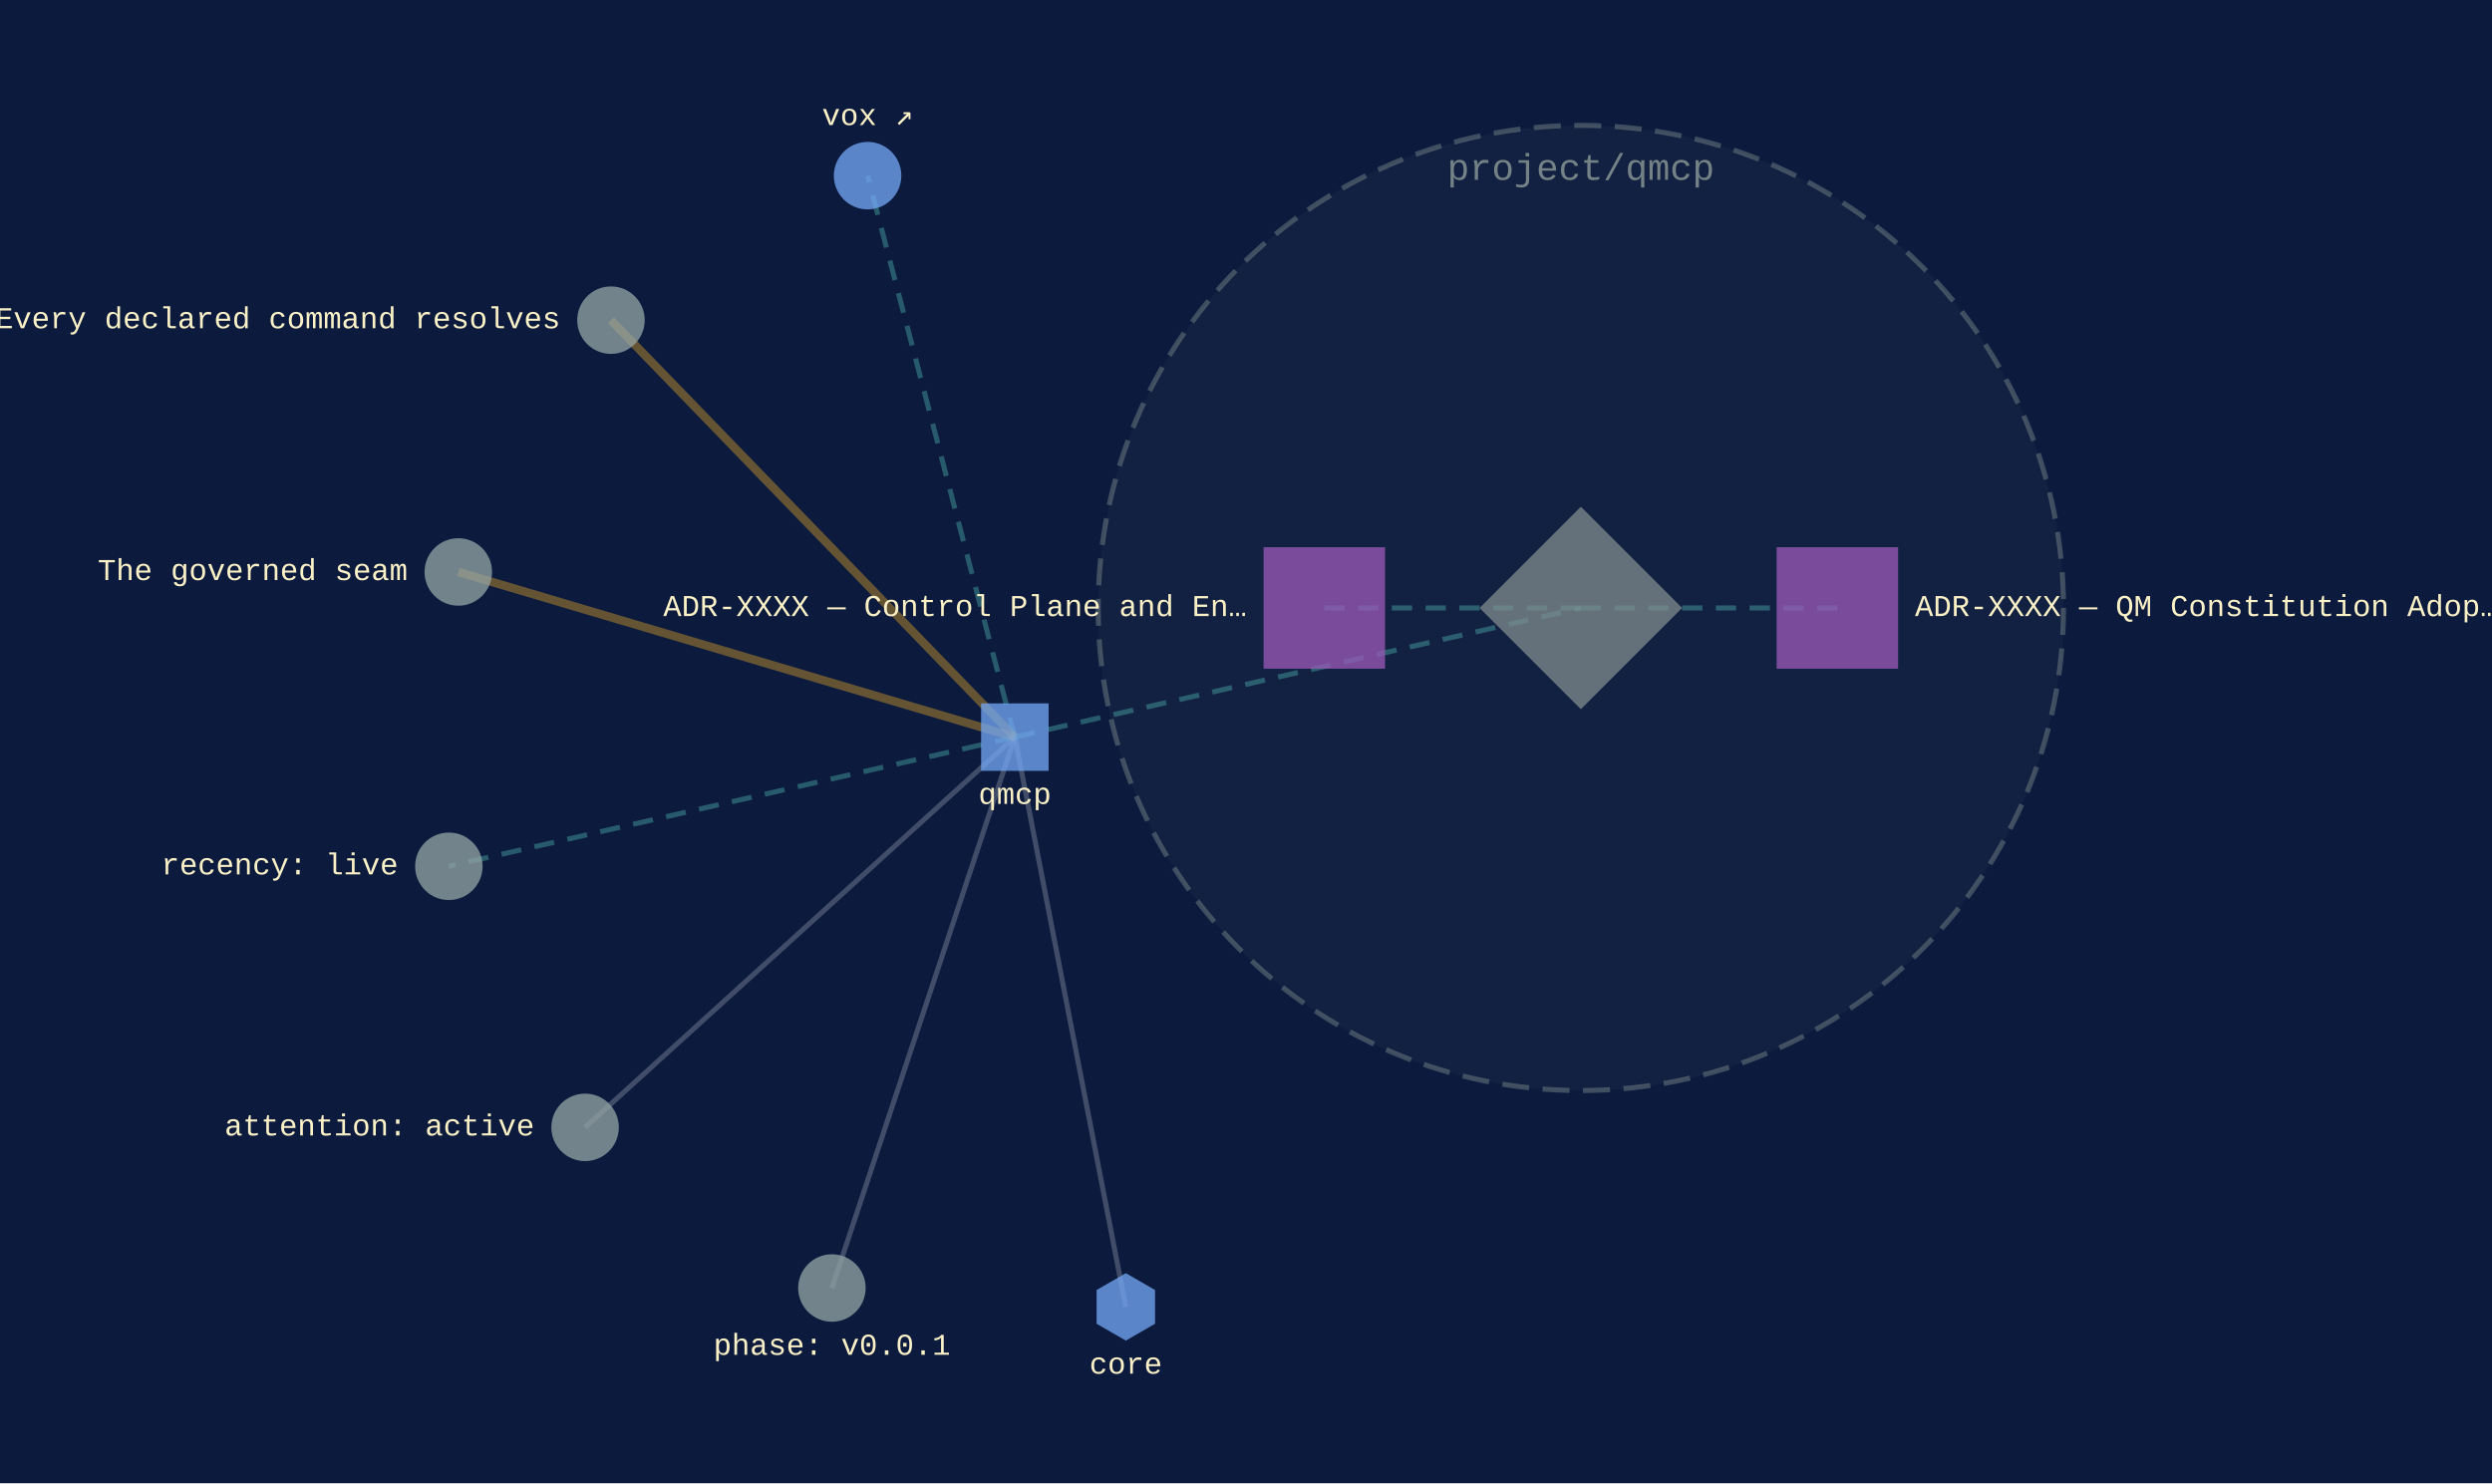
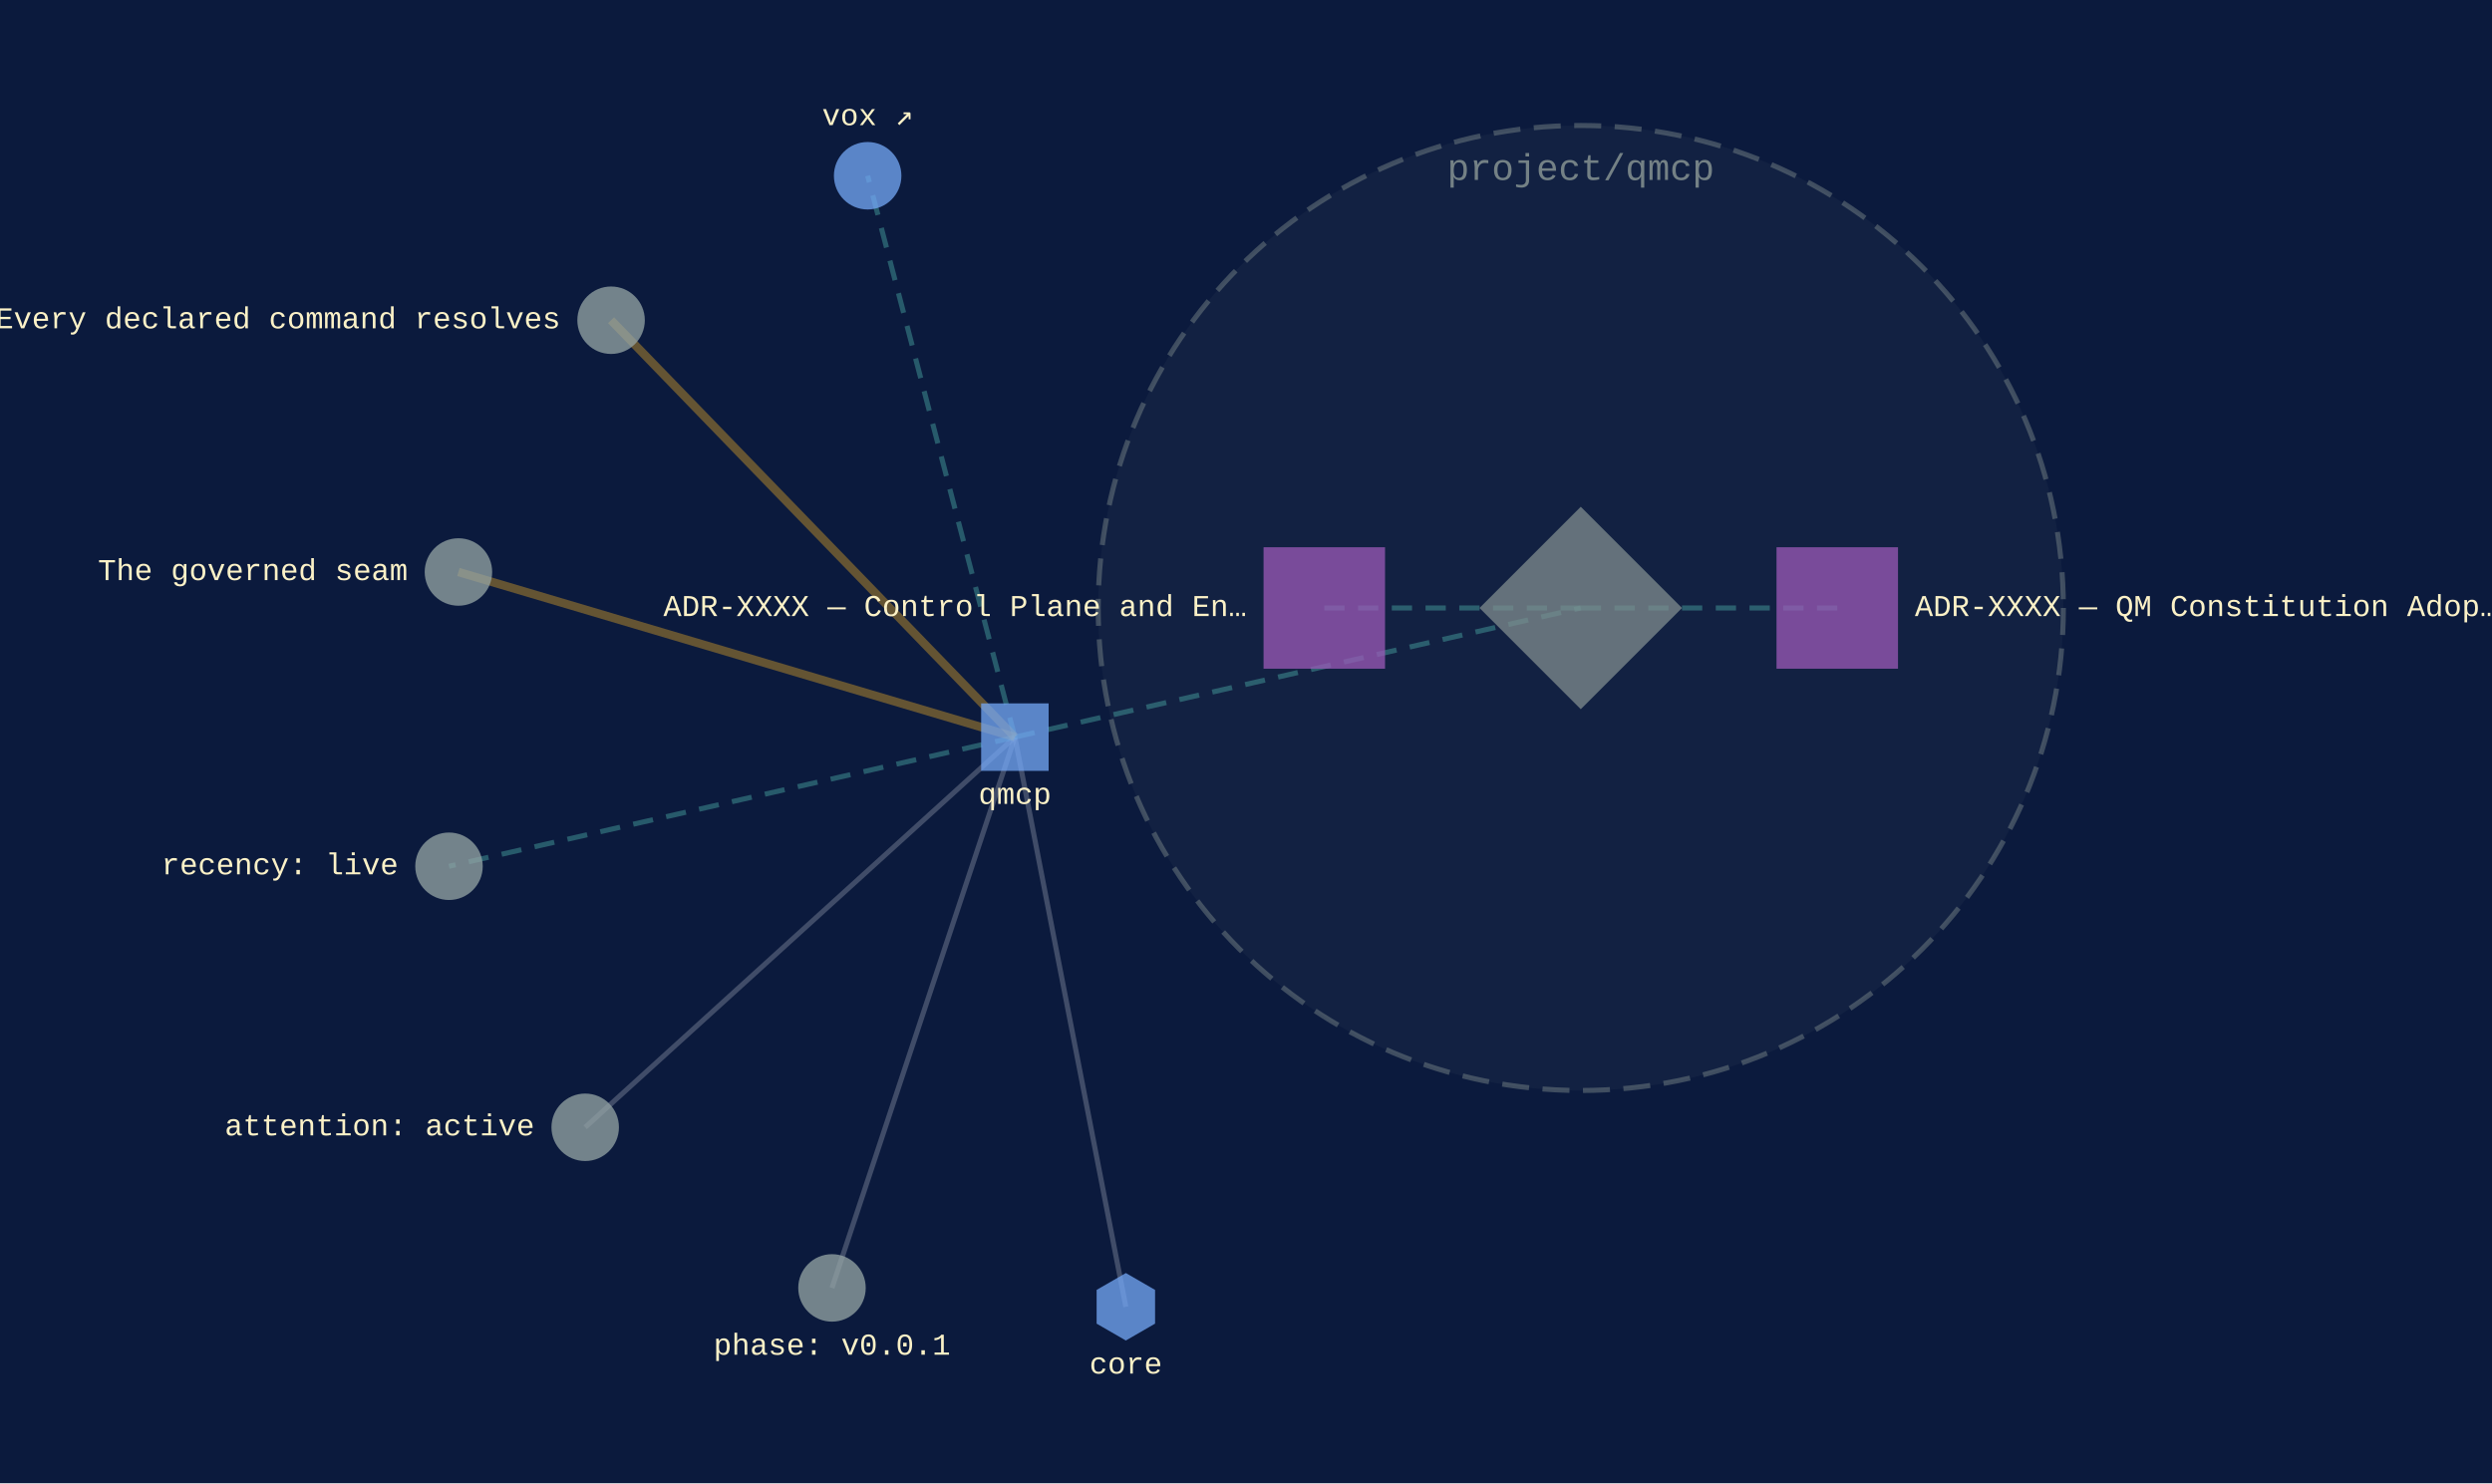
<svg xmlns="http://www.w3.org/2000/svg" width="1396" height="831" viewBox="0 0 1396 831" data-drawn="true" style="fill:rgb(0, 0, 0);fill-opacity:1;stroke:none;stroke-width:1px;stroke-opacity:1;stroke-dasharray:none;font-family:Consolas, Monaco, &quot;Courier New&quot;, monospace;font-size:16px;font-weight:400;text-anchor:start;visibility:visible">
  <rect width="100%" height="100%" fill="rgb(11, 26, 61)" />
-   <g transform="translate(568.5118,412.9955) scale(1.89081)">
+   <g transform="translate(568.5329,412.9959) scale(1.890474)">
    <g class="compound-backgrounds">
      <g class="compound-group depth-0">
        <circle cx="167.688" cy="-38.274" r="143" fill="rgba(127, 140, 141, 0.07)" stroke="rgba(127, 140, 141, 0.45)" stroke-width="1.5" stroke-dasharray="8,4" style="fill:rgba(127, 140, 141, 0.07);stroke:rgba(127, 140, 141, 0.45);stroke-width:1.5px;stroke-dasharray:8px, 4px" />
-         <text text-anchor="middle" dominant-baseline="central" data-base-size="11" font-size="11" fill="rgba(127, 140, 141, 0.9)" style="fill:rgba(127, 140, 141, 0.9);font-size:11px;text-anchor:middle;display:block;dominant-baseline:central" x="167.688" y="-168.071">project/qmcp</text>
+         <text text-anchor="middle" dominant-baseline="central" data-base-size="11" font-size="11" fill="rgba(127, 140, 141, 0.9)" style="fill:rgba(127, 140, 141, 0.9);font-size:11px;text-anchor:middle;display:block;dominant-baseline:central" x="167.688" y="-168.072">project/qmcp</text>
      </g>
    </g>
    <g class="links">
      <line class="stream-edge" data-from="repo::qmcp" data-to="family::core" data-style="solid" x1="0" y1="0" x2="32.879" y2="168.828" stroke="#8a93a6" stroke-opacity="0.42" stroke-width="1.5" opacity="1" style="stroke:rgb(138, 147, 166);stroke-width:1.5px;stroke-opacity:0.42" />
      <line class="stream-edge" data-from="repo::qmcp" data-to="phase::v0.0.1" data-style="solid" x1="0" y1="0" x2="-54.199" y2="163.238" stroke="#8a93a6" stroke-opacity="0.42" stroke-width="1.5" opacity="1" style="stroke:rgb(138, 147, 166);stroke-width:1.5px;stroke-opacity:0.42" />
      <line class="stream-edge" data-from="repo::qmcp" data-to="attention::active" data-style="solid" x1="0" y1="0" x2="-127.328" y2="115.636" stroke="#8a93a6" stroke-opacity="0.42" stroke-width="1.5" opacity="1" style="stroke:rgb(138, 147, 166);stroke-width:1.5px;stroke-opacity:0.42" />
      <line class="stream-edge" data-from="repo::qmcp" data-to="recency::live" data-style="dashed" x1="0" y1="0" x2="-167.688" y2="38.274" stroke="#4fb3ad" stroke-opacity="0.42" stroke-width="1.5" opacity="1" stroke-dasharray="6,4" style="stroke:rgb(79, 179, 173);stroke-width:1.5px;stroke-opacity:0.42;stroke-dasharray:6px, 4px" />
      <line class="stream-edge" data-from="repo::qmcp" data-to="branch::project/qmcp" data-style="dashed" x1="0" y1="0" x2="167.688" y2="-38.274" stroke="#4fb3ad" stroke-opacity="0.42" stroke-width="1.5" opacity="1" stroke-dasharray="6,4" style="stroke:rgb(79, 179, 173);stroke-width:1.5px;stroke-opacity:0.42;stroke-dasharray:6px, 4px" />
      <line class="stream-edge" data-from="repo::qmcp" data-to="repo::vox" data-style="dashed" x1="0" y1="0" x2="-43.629" y2="-166.375" stroke="#4fb3ad" stroke-opacity="0.42" stroke-width="1.5" opacity="1" stroke-dasharray="6,4" style="stroke:rgb(79, 179, 173);stroke-width:1.5px;stroke-opacity:0.42;stroke-dasharray:6px, 4px" />
      <line class="stream-edge" data-from="branch::project/qmcp" data-to="record::adr/DRAFT-constitution-adoption-scope.md" data-style="dashed" x1="167.688" y1="-38.274" x2="243.688" y2="-38.274" stroke="#4fb3ad" stroke-opacity="0.42" stroke-width="1.5" opacity="1" stroke-dasharray="6,4" style="stroke:rgb(79, 179, 173);stroke-width:1.5px;stroke-opacity:0.42;stroke-dasharray:6px, 4px" />
      <line class="stream-edge" data-from="branch::project/qmcp" data-to="record::adr/DRAFT-control-plane-and-engine-boundary.md" data-style="dashed" x1="167.688" y1="-38.274" x2="91.688" y2="-38.274" stroke="#4fb3ad" stroke-opacity="0.42" stroke-width="1.5" opacity="1" stroke-dasharray="6,4" style="stroke:rgb(79, 179, 173);stroke-width:1.5px;stroke-opacity:0.42;stroke-dasharray:6px, 4px" />
      <line class="stream-edge" data-from="capability::qmcp/governed" data-to="repo::qmcp" data-style="solid" x1="-164.891" y1="-48.939" x2="0" y2="0" stroke="#e0a526" stroke-opacity="0.42" stroke-width="2.5" opacity="1" style="stroke:rgb(224, 165, 38);stroke-width:2.5px;stroke-opacity:0.42" />
      <line class="stream-edge" data-from="capability::qmcp/declared-commands" data-to="repo::qmcp" data-style="solid" x1="-119.657" y1="-123.556" x2="0" y2="0" stroke="#e0a526" stroke-opacity="0.42" stroke-width="2.5" opacity="1" style="stroke:rgb(224, 165, 38);stroke-width:2.5px;stroke-opacity:0.42" />
    </g>
    <g class="nodes">
      <g class="graph-node" data-node-id="repo::qmcp" transform="scale(1,1)" opacity="1">
        <path d="M -10 -10 L 10 -10 L 10 10 L -10 10 Z" fill="#74a8f6" data-base-fill="#74a8f6" fill-opacity="0.75" stroke="#fff" stroke-width="0" style="fill:rgb(116, 168, 246);fill-opacity:0.75;stroke:rgb(255, 255, 255);stroke-width:0px" />
      </g>
      <g class="graph-node" data-node-id="family::core" transform="translate(32.87928, 168.8282) scale(1,1)" opacity="1">
        <path d="M 0 -10 L 8.66 -5 L 8.66 5 L 0 10 L -8.66 5 L -8.66 -5 Z" fill="#74a8f6" data-base-fill="#74a8f6" fill-opacity="0.75" stroke="#fff" stroke-width="0" style="fill:rgb(116, 168, 246);fill-opacity:0.75;stroke:rgb(255, 255, 255);stroke-width:0px" />
      </g>
      <g class="graph-node" data-node-id="phase::v0.0.1" transform="translate(-54.19861, 163.2376) scale(1,1)" opacity="1">
        <path d="M 10 0 A 10 10 0 1 1 -10 0 A 10 10 0 1 1 10 0 Z" fill="#95a5a6" data-base-fill="#95a5a6" fill-opacity="0.75" stroke="#fff" stroke-width="0" style="fill:rgb(149, 165, 166);fill-opacity:0.75;stroke:rgb(255, 255, 255);stroke-width:0px" />
      </g>
      <g class="graph-node" data-node-id="attention::active" transform="translate(-127.3278, 115.6357) scale(1,1)" opacity="1">
        <path d="M 10 0 A 10 10 0 1 1 -10 0 A 10 10 0 1 1 10 0 Z" fill="#95a5a6" data-base-fill="#95a5a6" fill-opacity="0.75" stroke="#fff" stroke-width="0" style="fill:rgb(149, 165, 166);fill-opacity:0.75;stroke:rgb(255, 255, 255);stroke-width:0px" />
      </g>
      <g class="graph-node" data-node-id="recency::live" transform="translate(-167.6876, 38.2736) scale(1,1)" opacity="1">
        <path d="M 10 0 A 10 10 0 1 1 -10 0 A 10 10 0 1 1 10 0 Z" fill="#95a5a6" data-base-fill="#95a5a6" fill-opacity="0.75" stroke="#fff" stroke-width="0" style="fill:rgb(149, 165, 166);fill-opacity:0.75;stroke:rgb(255, 255, 255);stroke-width:0px" />
      </g>
      <g class="graph-node" data-node-id="branch::project/qmcp" transform="translate(167.6876, -38.2736) scale(1,1)" opacity="1">
        <path d="M 0 -30 L 30 0 L 0 30 L -30 0 Z" fill="#7f8c8d" data-base-fill="#7f8c8d" fill-opacity="0.75" stroke="#fff" stroke-width="0" style="fill:rgb(127, 140, 141);fill-opacity:0.75;stroke:rgb(255, 255, 255);stroke-width:0px" />
      </g>
      <g class="graph-node" data-node-id="record::adr/DRAFT-constitution-adoption-scope.md" transform="translate(243.6876, -38.2736) scale(1,1)" opacity="1">
        <path d="M -18 -18 L 18 -18 L 18 18 L -18 18 Z" fill="#9b59b6" data-base-fill="#9b59b6" fill-opacity="0.75" stroke="#fff" stroke-width="0" style="fill:rgb(155, 89, 182);fill-opacity:0.75;stroke:rgb(255, 255, 255);stroke-width:0px" />
      </g>
      <g class="graph-node" data-node-id="record::adr/DRAFT-control-plane-and-engine-boundary.md" transform="translate(91.6876, -38.2736) scale(1,1)" opacity="1">
        <path d="M -18 -18 L 18 -18 L 18 18 L -18 18 Z" fill="#9b59b6" data-base-fill="#9b59b6" fill-opacity="0.75" stroke="#fff" stroke-width="0" style="fill:rgb(155, 89, 182);fill-opacity:0.75;stroke:rgb(255, 255, 255);stroke-width:0px" />
      </g>
      <g class="graph-node" data-node-id="capability::qmcp/governed" transform="translate(-164.8909, -48.93874) scale(1,1)" opacity="1">
        <path d="M 10 0 A 10 10 0 1 1 -10 0 A 10 10 0 1 1 10 0 Z" fill="#95a5a6" data-base-fill="#95a5a6" fill-opacity="0.75" stroke="#fff" stroke-width="0" style="fill:rgb(149, 165, 166);fill-opacity:0.75;stroke:rgb(255, 255, 255);stroke-width:0px" />
      </g>
      <g class="graph-node" data-node-id="capability::qmcp/declared-commands" transform="translate(-119.6574, -123.5561) scale(1,1)" opacity="1">
        <path d="M 10 0 A 10 10 0 1 1 -10 0 A 10 10 0 1 1 10 0 Z" fill="#95a5a6" data-base-fill="#95a5a6" fill-opacity="0.75" stroke="#fff" stroke-width="0" style="fill:rgb(149, 165, 166);fill-opacity:0.75;stroke:rgb(255, 255, 255);stroke-width:0px" />
      </g>
      <g class="graph-node" data-node-id="repo::vox" transform="translate(-43.62859, -166.3747) scale(1,1)" opacity="1">
        <path d="M 10 0 A 10 10 0 1 1 -10 0 A 10 10 0 1 1 10 0 Z" fill="#74a8f6" data-base-fill="#74a8f6" fill-opacity="0.75" stroke="#fff" stroke-width="0" style="fill:rgb(116, 168, 246);fill-opacity:0.75;stroke:rgb(255, 255, 255);stroke-width:0px" />
      </g>
    </g>
    <g class="labels">
      <text data-node-id="repo::qmcp" font-size="9" fill="#fbf1c7" x="0" y="15" text-anchor="middle" dominant-baseline="hanging" opacity="1" style="fill:rgb(251, 241, 199);font-size:9px;text-anchor:middle;display:block;dominant-baseline:hanging" visibility="visible">qmcp</text>
      <text data-node-id="family::core" font-size="9" fill="#fbf1c7" x="32.879" y="183.828" text-anchor="middle" dominant-baseline="hanging" opacity="1" style="fill:rgb(251, 241, 199);font-size:9px;text-anchor:middle;display:block;dominant-baseline:hanging" visibility="visible">core</text>
      <text data-node-id="phase::v0.0.1" font-size="9" fill="#fbf1c7" x="-54.199" y="178.238" text-anchor="middle" dominant-baseline="hanging" opacity="1" style="fill:rgb(251, 241, 199);font-size:9px;text-anchor:middle;display:block;dominant-baseline:hanging" visibility="visible">phase: v0.0.1</text>
      <text data-node-id="attention::active" font-size="9" fill="#fbf1c7" x="-142.328" y="115.636" text-anchor="end" dominant-baseline="central" opacity="1" style="fill:rgb(251, 241, 199);font-size:9px;text-anchor:end;display:block;dominant-baseline:central" visibility="visible">attention: active</text>
      <text data-node-id="recency::live" font-size="9" fill="#fbf1c7" x="-182.688" y="38.274" text-anchor="end" dominant-baseline="central" opacity="1" style="fill:rgb(251, 241, 199);font-size:9px;text-anchor:end;display:block;dominant-baseline:central" visibility="visible">recency: live</text>
      <text data-node-id="branch::project/qmcp" font-size="9" fill="#fbf1c7" x="167.688" y="3.726" text-anchor="middle" dominant-baseline="auto" opacity="1" style="fill:rgb(251, 241, 199);font-size:9px;text-anchor:middle;display:none">project/qmcp</text>
      <text data-node-id="record::adr/DRAFT-constitution-adoption-scope.md" font-size="9" fill="#fbf1c7" x="266.688" y="-38.274" text-anchor="start" dominant-baseline="central" opacity="1" style="fill:rgb(251, 241, 199);font-size:9px;display:block;dominant-baseline:central" visibility="visible">ADR-XXXX — QM Constitution Adop…</text>
      <text data-node-id="record::adr/DRAFT-control-plane-and-engine-boundary.md" font-size="9" fill="#fbf1c7" x="68.688" y="-38.274" text-anchor="end" dominant-baseline="central" opacity="1" style="fill:rgb(251, 241, 199);font-size:9px;text-anchor:end;display:block;dominant-baseline:central" visibility="visible">ADR-XXXX — Control Plane and En…</text>
      <text data-node-id="capability::qmcp/governed" font-size="9" fill="#fbf1c7" x="-179.891" y="-48.939" text-anchor="end" dominant-baseline="central" opacity="1" style="fill:rgb(251, 241, 199);font-size:9px;text-anchor:end;display:block;dominant-baseline:central" visibility="visible">The governed seam</text>
      <text data-node-id="capability::qmcp/declared-commands" font-size="9" fill="#fbf1c7" x="-134.657" y="-123.556" text-anchor="end" dominant-baseline="central" opacity="1" style="fill:rgb(251, 241, 199);font-size:9px;text-anchor:end;display:block;dominant-baseline:central" visibility="visible">Every declared command resolves</text>
      <text data-node-id="repo::vox" font-size="9" fill="#fbf1c7" x="-43.629" y="-181.375" text-anchor="middle" dominant-baseline="auto" opacity="1" style="fill:rgb(251, 241, 199);font-size:9px;text-anchor:middle;display:block" visibility="visible">vox ↗</text>
    </g>
  </g>
  <g class="rad-layer" pointer-events="none" />
</svg>
